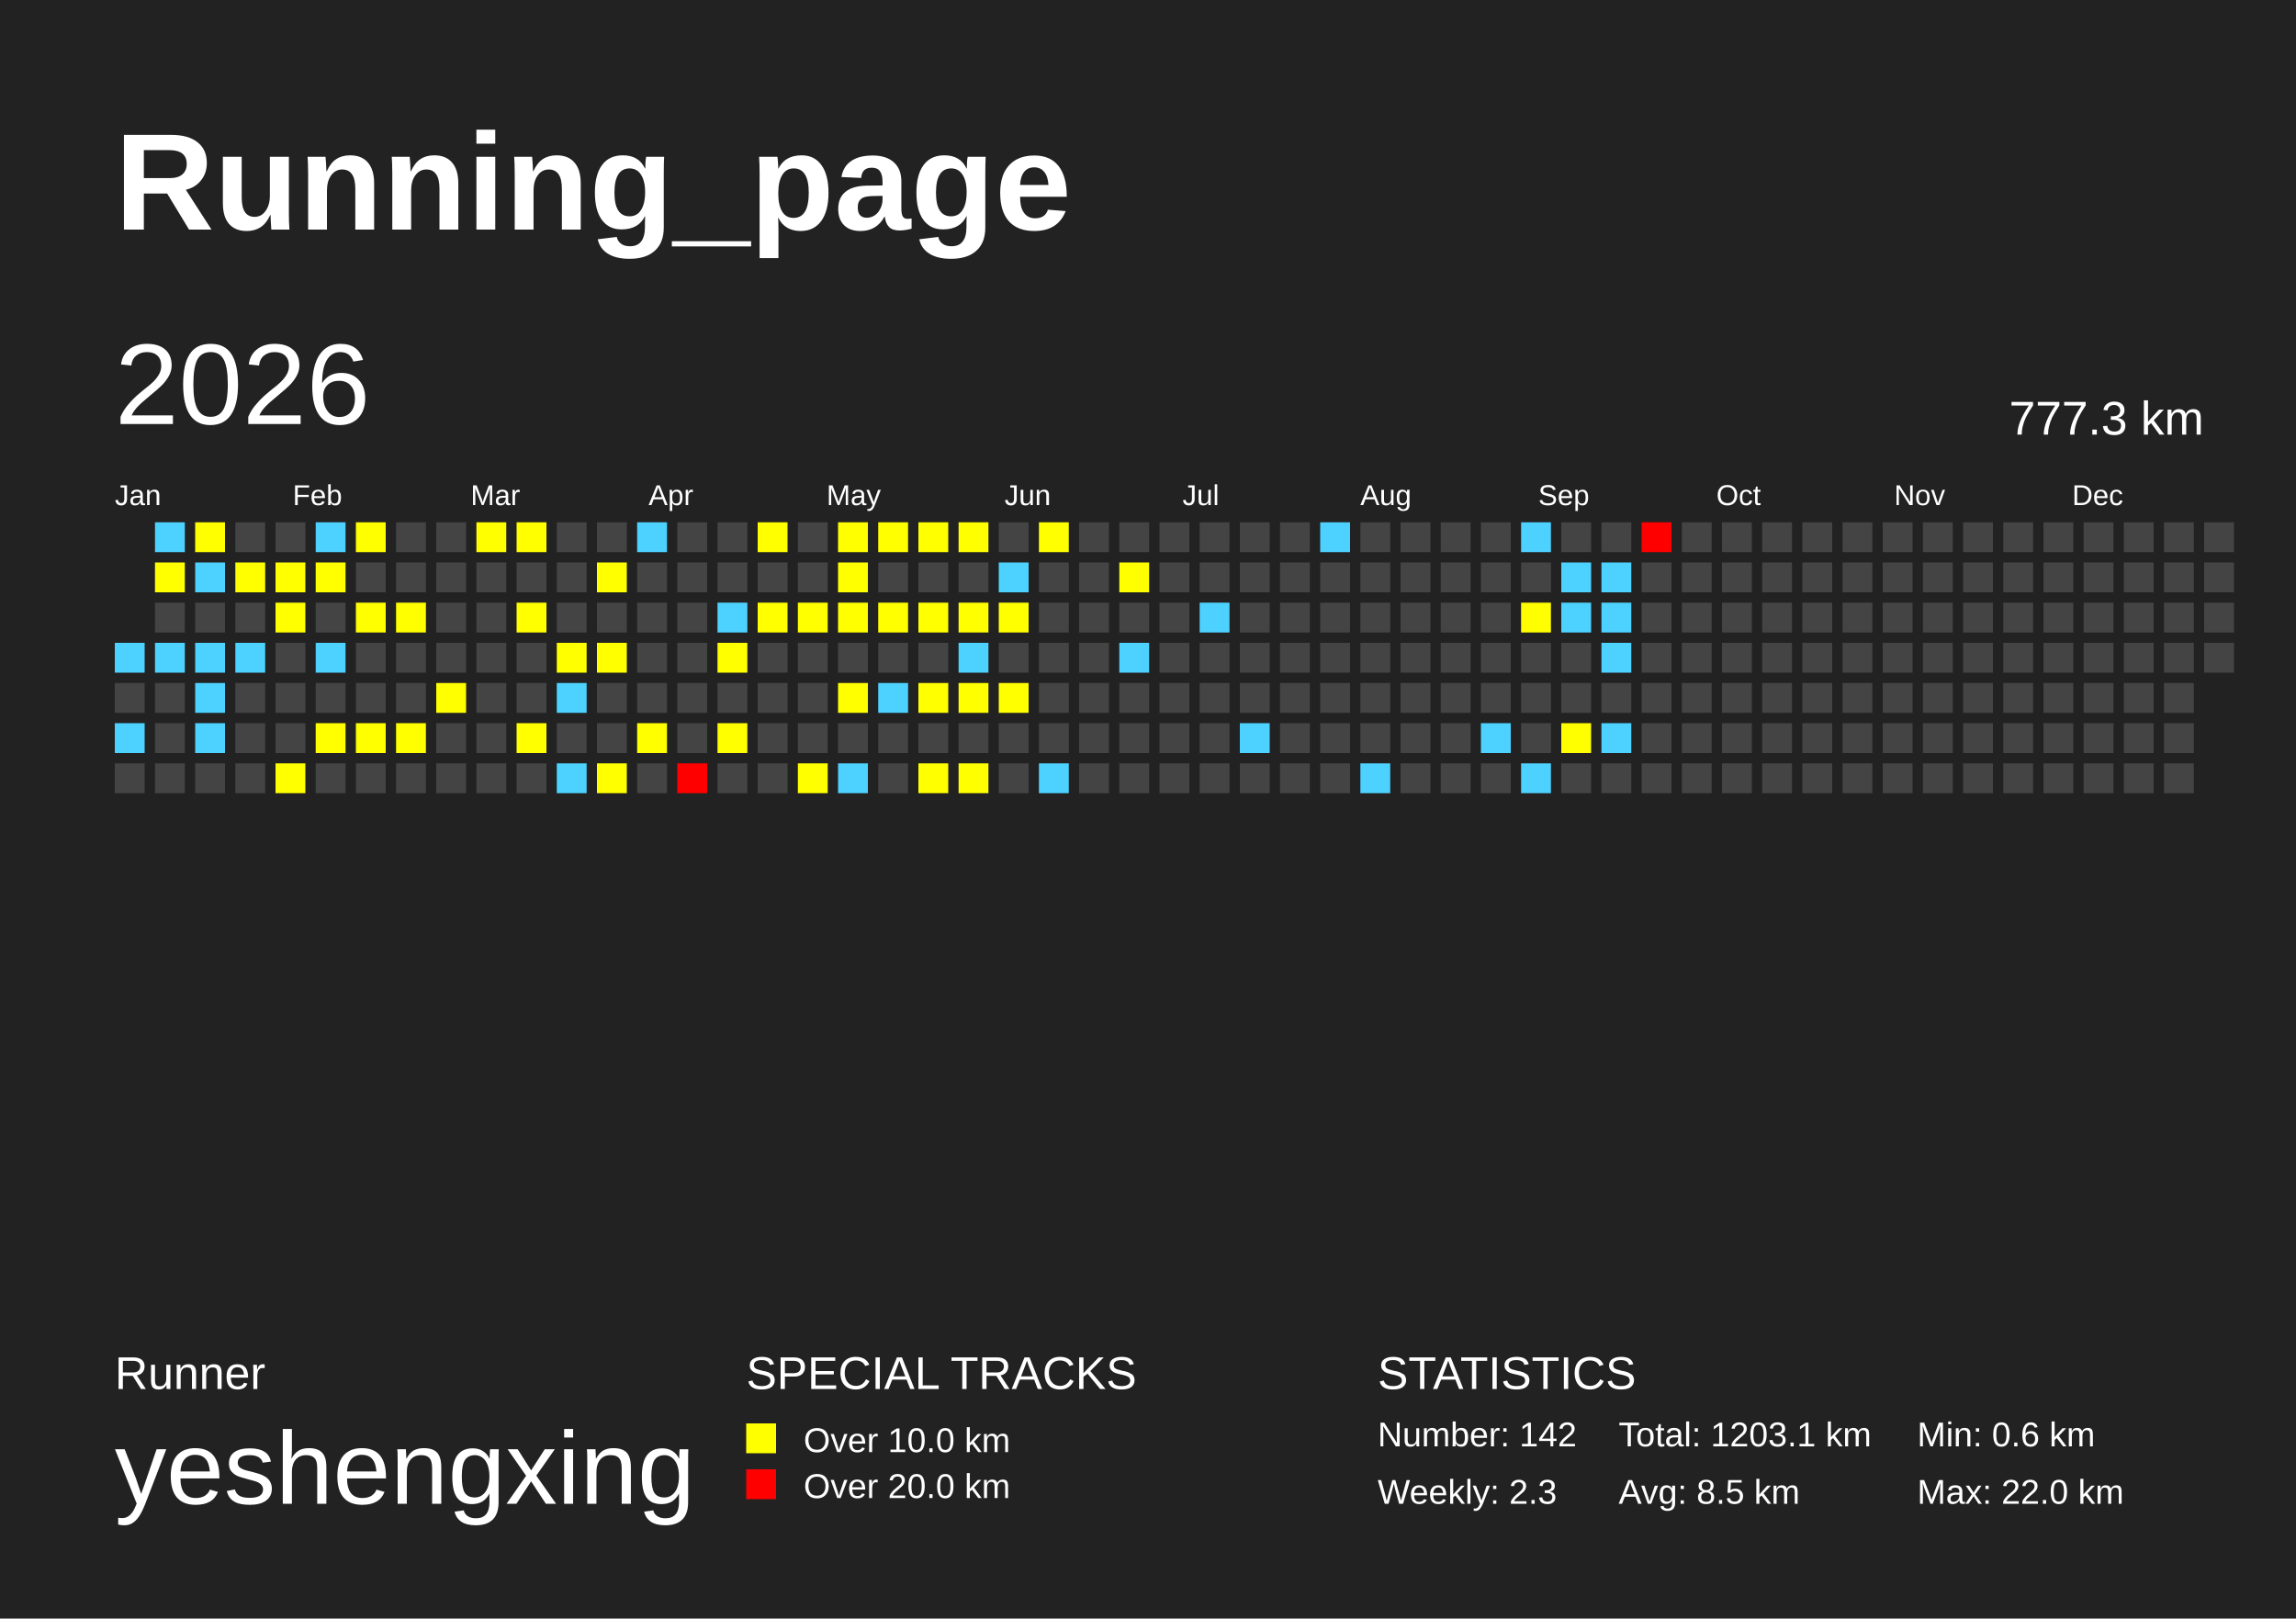
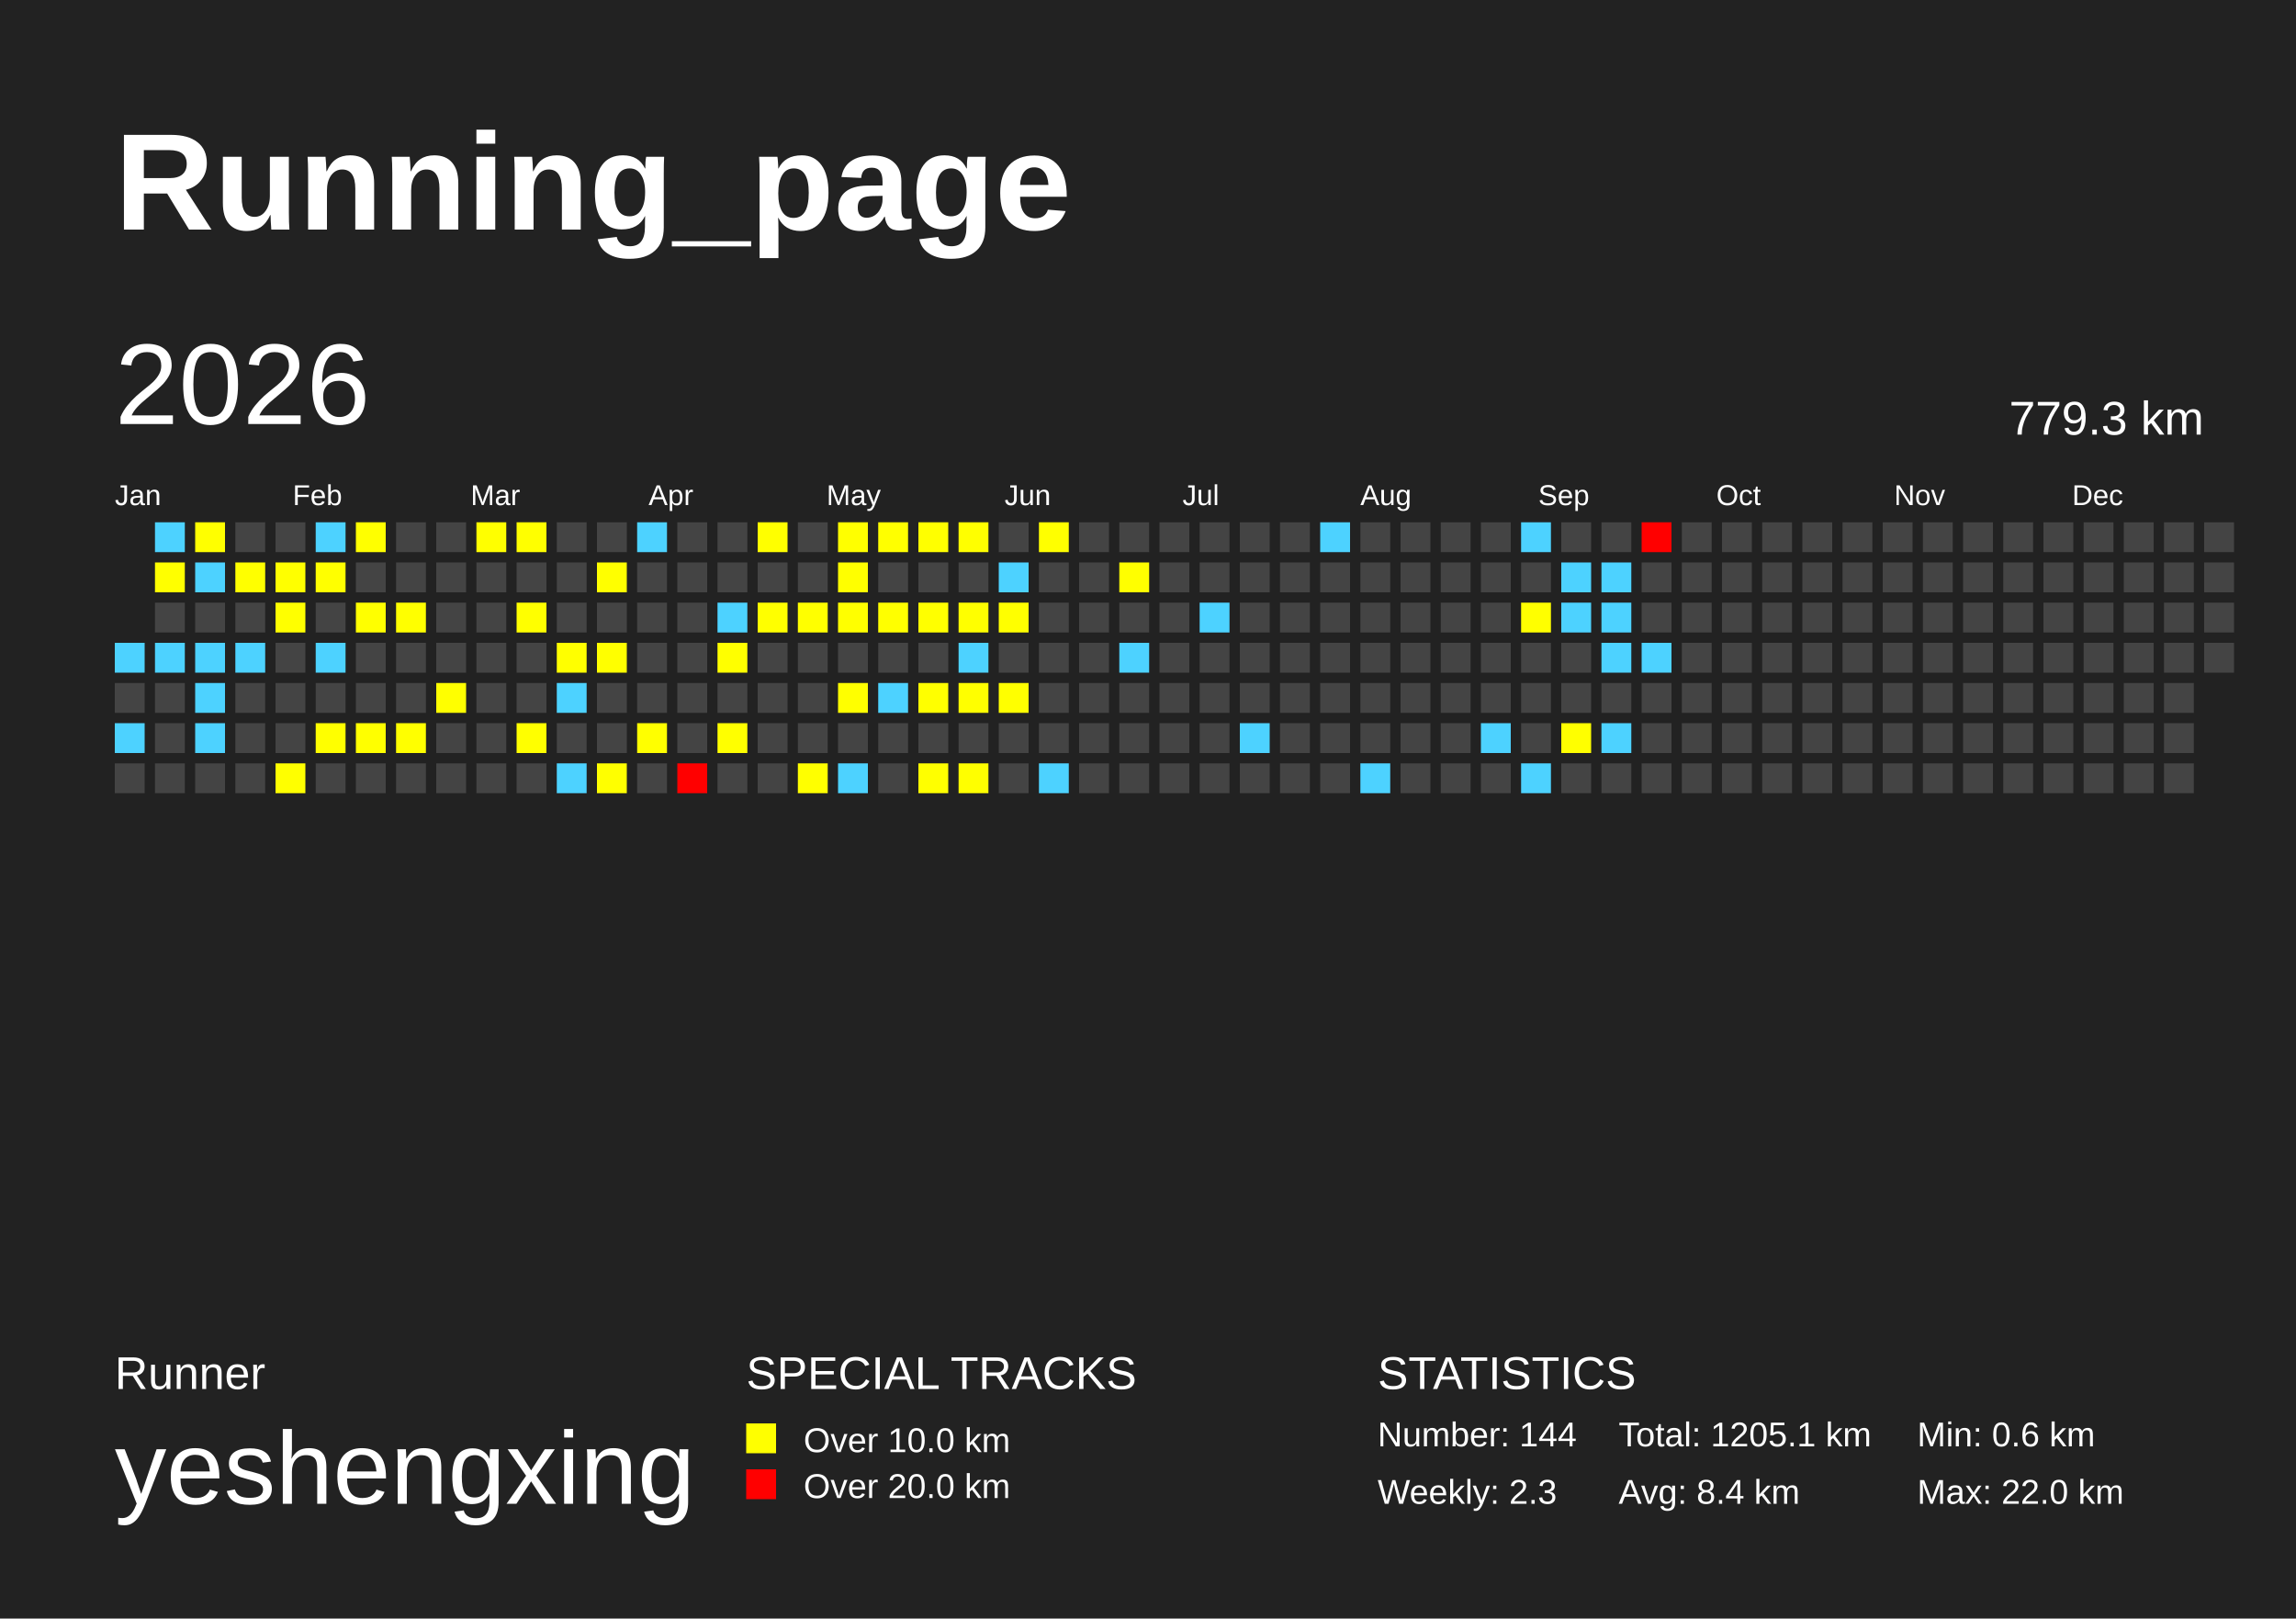
<svg xmlns="http://www.w3.org/2000/svg" baseProfile="full" height="141mm" version="1.1" viewBox="0,0,200,141" width="200mm">
  <defs />
  <rect fill="#222222" height="141" width="200" x="0" y="0" />
  <text fill="#FFFFFF" style="font-size:12px; font-family:Arial; font-weight:bold;" x="10" y="20">Running_page</text>
  <text fill="#FFFFFF" style="font-size:4px; font-family:Arial" x="10" y="121">Runner</text>
  <text fill="#FFFFFF" style="font-size:9px; font-family:Arial" x="10" y="131">yeshengxing</text>
  <text fill="#FFFFFF" style="font-size:4px; font-family:Arial" x="65" y="121">SPECIAL TRACKS</text>
  <rect fill="yellow" height="2.6" width="2.6" x="65" y="124" />
  <text fill="#FFFFFF" style="font-size:3px; font-family:Arial" x="70" y="126.5">Over 10.0 km</text>
  <rect fill="red" height="2.6" width="2.6" x="65" y="128" />
  <text fill="#FFFFFF" style="font-size:3px; font-family:Arial" x="70" y="130.5">Over 20.0 km</text>
  <text fill="#FFFFFF" style="font-size:4px; font-family:Arial" x="120" y="121">STATISTICS</text>
-   <text fill="#FFFFFF" style="font-size:3px; font-family:Arial" x="120" y="126">Number: 142</text>
+   <text fill="#FFFFFF" style="font-size:3px; font-family:Arial" x="120" y="126">Number: 144</text>
  <text fill="#FFFFFF" style="font-size:3px; font-family:Arial" x="120" y="131">Weekly: 2.3</text>
-   <text fill="#FFFFFF" style="font-size:3px; font-family:Arial" x="141" y="126">Total: 1203.1 km</text>
-   <text fill="#FFFFFF" style="font-size:3px; font-family:Arial" x="141" y="131">Avg: 8.5 km</text>
+   <text fill="#FFFFFF" style="font-size:3px; font-family:Arial" x="141" y="126">Total: 1205.1 km</text>
+   <text fill="#FFFFFF" style="font-size:3px; font-family:Arial" x="141" y="131">Avg: 8.4 km</text>
  <text fill="#FFFFFF" style="font-size:3px; font-family:Arial" x="167" y="126">Min: 0.6 km</text>
  <text fill="#FFFFFF" style="font-size:3px; font-family:Arial" x="167" y="131">Max: 22.0 km</text>
  <text dominant-baseline="hanging" fill="#FFFFFF" style="font-size:10.0px; font-family:Arial;" x="10" y="30">2026</text>
-   <text dominant-baseline="hanging" fill="#FFFFFF" style="font-size:4.125px; font-family:Arial;" x="175" y="35">777.3 km</text>
+   <text dominant-baseline="hanging" fill="#FFFFFF" style="font-size:4.125px; font-family:Arial;" x="175" y="35">779.3 km</text>
  <text fill="#FFFFFF" style="font-size:2.5px; font-family:Arial" x="10.0" y="44">Jan</text>
  <text fill="#FFFFFF" style="font-size:2.5px; font-family:Arial" x="25.5" y="44">Feb</text>
  <text fill="#FFFFFF" style="font-size:2.5px; font-family:Arial" x="41.0" y="44">Mar</text>
  <text fill="#FFFFFF" style="font-size:2.5px; font-family:Arial" x="56.5" y="44">Apr</text>
  <text fill="#FFFFFF" style="font-size:2.5px; font-family:Arial" x="72.0" y="44">May</text>
  <text fill="#FFFFFF" style="font-size:2.5px; font-family:Arial" x="87.5" y="44">Jun</text>
  <text fill="#FFFFFF" style="font-size:2.5px; font-family:Arial" x="103.0" y="44">Jul</text>
  <text fill="#FFFFFF" style="font-size:2.5px; font-family:Arial" x="118.5" y="44">Aug</text>
  <text fill="#FFFFFF" style="font-size:2.5px; font-family:Arial" x="134.0" y="44">Sep</text>
  <text fill="#FFFFFF" style="font-size:2.5px; font-family:Arial" x="149.5" y="44">Oct</text>
  <text fill="#FFFFFF" style="font-size:2.5px; font-family:Arial" x="165.0" y="44">Nov</text>
  <text fill="#FFFFFF" style="font-size:2.5px; font-family:Arial" x="180.5" y="44">Dec</text>
  <rect fill="#4dd2ff" height="2.6" width="2.6" x="10.0" y="56.0" />
  <rect fill="#444444" height="2.6" width="2.6" x="10.0" y="59.5" />
  <rect fill="#4dd2ff" height="2.6" width="2.6" x="10.0" y="63.0" />
  <rect fill="#444444" height="2.6" width="2.6" x="10.0" y="66.5" />
  <rect fill="#4dd2ff" height="2.6" width="2.6" x="13.5" y="45.5" />
  <rect fill="yellow" height="2.6" width="2.6" x="13.5" y="49.0" />
  <rect fill="#444444" height="2.6" width="2.6" x="13.5" y="52.5" />
  <rect fill="#4dd2ff" height="2.6" width="2.6" x="13.5" y="56.0" />
  <rect fill="#444444" height="2.6" width="2.6" x="13.5" y="59.5" />
  <rect fill="#444444" height="2.6" width="2.6" x="13.5" y="63.0" />
  <rect fill="#444444" height="2.6" width="2.6" x="13.5" y="66.5" />
  <rect fill="yellow" height="2.6" width="2.6" x="17.0" y="45.5" />
  <rect fill="#4dd2ff" height="2.6" width="2.6" x="17.0" y="49.0" />
  <rect fill="#444444" height="2.6" width="2.6" x="17.0" y="52.5" />
  <rect fill="#4dd2ff" height="2.6" width="2.6" x="17.0" y="56.0" />
  <rect fill="#4dd2ff" height="2.6" width="2.6" x="17.0" y="59.5" />
  <rect fill="#4dd2ff" height="2.6" width="2.6" x="17.0" y="63.0" />
  <rect fill="#444444" height="2.6" width="2.6" x="17.0" y="66.5" />
  <rect fill="#444444" height="2.6" width="2.6" x="20.5" y="45.5" />
  <rect fill="yellow" height="2.6" width="2.6" x="20.5" y="49.0" />
  <rect fill="#444444" height="2.6" width="2.6" x="20.5" y="52.5" />
  <rect fill="#4dd2ff" height="2.6" width="2.6" x="20.5" y="56.0" />
  <rect fill="#444444" height="2.6" width="2.6" x="20.5" y="59.5" />
  <rect fill="#444444" height="2.6" width="2.6" x="20.5" y="63.0" />
  <rect fill="#444444" height="2.6" width="2.6" x="20.5" y="66.5" />
  <rect fill="#444444" height="2.6" width="2.6" x="24.0" y="45.5" />
  <rect fill="yellow" height="2.6" width="2.6" x="24.0" y="49.0" />
  <rect fill="yellow" height="2.6" width="2.6" x="24.0" y="52.5" />
  <rect fill="#444444" height="2.6" width="2.6" x="24.0" y="56.0" />
  <rect fill="#444444" height="2.6" width="2.6" x="24.0" y="59.5" />
  <rect fill="#444444" height="2.6" width="2.6" x="24.0" y="63.0" />
  <rect fill="yellow" height="2.6" width="2.6" x="24.0" y="66.5" />
  <rect fill="#4dd2ff" height="2.6" width="2.6" x="27.5" y="45.5" />
  <rect fill="yellow" height="2.6" width="2.6" x="27.5" y="49.0" />
  <rect fill="#444444" height="2.6" width="2.6" x="27.5" y="52.5" />
  <rect fill="#4dd2ff" height="2.6" width="2.6" x="27.5" y="56.0" />
  <rect fill="#444444" height="2.6" width="2.6" x="27.5" y="59.5" />
  <rect fill="yellow" height="2.6" width="2.6" x="27.5" y="63.0" />
  <rect fill="#444444" height="2.6" width="2.6" x="27.5" y="66.5" />
  <rect fill="yellow" height="2.6" width="2.6" x="31.0" y="45.5" />
  <rect fill="#444444" height="2.6" width="2.6" x="31.0" y="49.0" />
  <rect fill="yellow" height="2.6" width="2.6" x="31.0" y="52.5" />
  <rect fill="#444444" height="2.6" width="2.6" x="31.0" y="56.0" />
  <rect fill="#444444" height="2.6" width="2.6" x="31.0" y="59.5" />
  <rect fill="yellow" height="2.6" width="2.6" x="31.0" y="63.0" />
  <rect fill="#444444" height="2.6" width="2.6" x="31.0" y="66.5" />
  <rect fill="#444444" height="2.6" width="2.6" x="34.5" y="45.5" />
  <rect fill="#444444" height="2.6" width="2.6" x="34.5" y="49.0" />
  <rect fill="yellow" height="2.6" width="2.6" x="34.5" y="52.5" />
  <rect fill="#444444" height="2.6" width="2.6" x="34.5" y="56.0" />
  <rect fill="#444444" height="2.6" width="2.6" x="34.5" y="59.5" />
  <rect fill="yellow" height="2.6" width="2.6" x="34.5" y="63.0" />
  <rect fill="#444444" height="2.6" width="2.6" x="34.5" y="66.5" />
  <rect fill="#444444" height="2.6" width="2.6" x="38.0" y="45.5" />
  <rect fill="#444444" height="2.6" width="2.6" x="38.0" y="49.0" />
  <rect fill="#444444" height="2.6" width="2.6" x="38.0" y="52.5" />
  <rect fill="#444444" height="2.6" width="2.6" x="38.0" y="56.0" />
  <rect fill="yellow" height="2.6" width="2.6" x="38.0" y="59.5" />
  <rect fill="#444444" height="2.6" width="2.6" x="38.0" y="63.0" />
  <rect fill="#444444" height="2.6" width="2.6" x="38.0" y="66.5" />
  <rect fill="yellow" height="2.6" width="2.6" x="41.5" y="45.5" />
  <rect fill="#444444" height="2.6" width="2.6" x="41.5" y="49.0" />
  <rect fill="#444444" height="2.6" width="2.6" x="41.5" y="52.5" />
  <rect fill="#444444" height="2.6" width="2.6" x="41.5" y="56.0" />
  <rect fill="#444444" height="2.6" width="2.6" x="41.5" y="59.5" />
  <rect fill="#444444" height="2.6" width="2.6" x="41.5" y="63.0" />
  <rect fill="#444444" height="2.6" width="2.6" x="41.5" y="66.5" />
  <rect fill="yellow" height="2.6" width="2.6" x="45.0" y="45.5" />
  <rect fill="#444444" height="2.6" width="2.6" x="45.0" y="49.0" />
  <rect fill="yellow" height="2.6" width="2.6" x="45.0" y="52.5" />
  <rect fill="#444444" height="2.6" width="2.6" x="45.0" y="56.0" />
  <rect fill="#444444" height="2.6" width="2.6" x="45.0" y="59.5" />
  <rect fill="yellow" height="2.6" width="2.6" x="45.0" y="63.0" />
  <rect fill="#444444" height="2.6" width="2.6" x="45.0" y="66.5" />
  <rect fill="#444444" height="2.6" width="2.6" x="48.5" y="45.5" />
  <rect fill="#444444" height="2.6" width="2.6" x="48.5" y="49.0" />
  <rect fill="#444444" height="2.6" width="2.6" x="48.5" y="52.5" />
  <rect fill="yellow" height="2.6" width="2.6" x="48.5" y="56.0" />
  <rect fill="#4dd2ff" height="2.6" width="2.6" x="48.5" y="59.5" />
  <rect fill="#444444" height="2.6" width="2.6" x="48.5" y="63.0" />
  <rect fill="#4dd2ff" height="2.6" width="2.6" x="48.5" y="66.5" />
  <rect fill="#444444" height="2.6" width="2.6" x="52.0" y="45.5" />
  <rect fill="yellow" height="2.6" width="2.6" x="52.0" y="49.0" />
  <rect fill="#444444" height="2.6" width="2.6" x="52.0" y="52.5" />
  <rect fill="yellow" height="2.6" width="2.6" x="52.0" y="56.0" />
  <rect fill="#444444" height="2.6" width="2.6" x="52.0" y="59.5" />
  <rect fill="#444444" height="2.6" width="2.6" x="52.0" y="63.0" />
  <rect fill="yellow" height="2.6" width="2.6" x="52.0" y="66.5" />
  <rect fill="#4dd2ff" height="2.6" width="2.6" x="55.5" y="45.5" />
  <rect fill="#444444" height="2.6" width="2.6" x="55.5" y="49.0" />
  <rect fill="#444444" height="2.6" width="2.6" x="55.5" y="52.5" />
  <rect fill="#444444" height="2.6" width="2.6" x="55.5" y="56.0" />
  <rect fill="#444444" height="2.6" width="2.6" x="55.5" y="59.5" />
  <rect fill="yellow" height="2.6" width="2.6" x="55.5" y="63.0" />
  <rect fill="#444444" height="2.6" width="2.6" x="55.5" y="66.5" />
  <rect fill="#444444" height="2.6" width="2.6" x="59.0" y="45.5" />
  <rect fill="#444444" height="2.6" width="2.6" x="59.0" y="49.0" />
  <rect fill="#444444" height="2.6" width="2.6" x="59.0" y="52.5" />
  <rect fill="#444444" height="2.6" width="2.6" x="59.0" y="56.0" />
  <rect fill="#444444" height="2.6" width="2.6" x="59.0" y="59.5" />
  <rect fill="#444444" height="2.6" width="2.6" x="59.0" y="63.0" />
  <rect fill="red" height="2.6" width="2.6" x="59.0" y="66.5" />
  <rect fill="#444444" height="2.6" width="2.6" x="62.5" y="45.5" />
  <rect fill="#444444" height="2.6" width="2.6" x="62.5" y="49.0" />
  <rect fill="#4dd2ff" height="2.6" width="2.6" x="62.5" y="52.5" />
  <rect fill="yellow" height="2.6" width="2.6" x="62.5" y="56.0" />
  <rect fill="#444444" height="2.6" width="2.6" x="62.5" y="59.5" />
  <rect fill="yellow" height="2.6" width="2.6" x="62.5" y="63.0" />
  <rect fill="#444444" height="2.6" width="2.6" x="62.5" y="66.5" />
  <rect fill="yellow" height="2.6" width="2.6" x="66.0" y="45.5" />
  <rect fill="#444444" height="2.6" width="2.6" x="66.0" y="49.0" />
  <rect fill="yellow" height="2.6" width="2.6" x="66.0" y="52.5" />
  <rect fill="#444444" height="2.6" width="2.6" x="66.0" y="56.0" />
  <rect fill="#444444" height="2.6" width="2.6" x="66.0" y="59.5" />
  <rect fill="#444444" height="2.6" width="2.6" x="66.0" y="63.0" />
  <rect fill="#444444" height="2.6" width="2.6" x="66.0" y="66.5" />
  <rect fill="#444444" height="2.6" width="2.6" x="69.5" y="45.5" />
  <rect fill="#444444" height="2.6" width="2.6" x="69.5" y="49.0" />
  <rect fill="yellow" height="2.6" width="2.6" x="69.5" y="52.5" />
  <rect fill="#444444" height="2.6" width="2.6" x="69.5" y="56.0" />
  <rect fill="#444444" height="2.6" width="2.6" x="69.5" y="59.5" />
  <rect fill="#444444" height="2.6" width="2.6" x="69.5" y="63.0" />
  <rect fill="yellow" height="2.6" width="2.6" x="69.5" y="66.5" />
  <rect fill="yellow" height="2.6" width="2.6" x="73.0" y="45.5" />
  <rect fill="yellow" height="2.6" width="2.6" x="73.0" y="49.0" />
  <rect fill="yellow" height="2.6" width="2.6" x="73.0" y="52.5" />
  <rect fill="#444444" height="2.6" width="2.6" x="73.0" y="56.0" />
  <rect fill="yellow" height="2.6" width="2.6" x="73.0" y="59.5" />
  <rect fill="#444444" height="2.6" width="2.6" x="73.0" y="63.0" />
  <rect fill="#4dd2ff" height="2.6" width="2.6" x="73.0" y="66.5" />
  <rect fill="yellow" height="2.6" width="2.6" x="76.5" y="45.5" />
  <rect fill="#444444" height="2.6" width="2.6" x="76.5" y="49.0" />
  <rect fill="yellow" height="2.6" width="2.6" x="76.5" y="52.5" />
  <rect fill="#444444" height="2.6" width="2.6" x="76.5" y="56.0" />
  <rect fill="#4dd2ff" height="2.6" width="2.6" x="76.5" y="59.5" />
  <rect fill="#444444" height="2.6" width="2.6" x="76.5" y="63.0" />
  <rect fill="#444444" height="2.6" width="2.6" x="76.5" y="66.5" />
  <rect fill="yellow" height="2.6" width="2.6" x="80.0" y="45.5" />
  <rect fill="#444444" height="2.6" width="2.6" x="80.0" y="49.0" />
  <rect fill="yellow" height="2.6" width="2.6" x="80.0" y="52.5" />
  <rect fill="#444444" height="2.6" width="2.6" x="80.0" y="56.0" />
  <rect fill="yellow" height="2.6" width="2.6" x="80.0" y="59.5" />
  <rect fill="#444444" height="2.6" width="2.6" x="80.0" y="63.0" />
  <rect fill="yellow" height="2.6" width="2.6" x="80.0" y="66.5" />
  <rect fill="yellow" height="2.6" width="2.6" x="83.5" y="45.5" />
  <rect fill="#444444" height="2.6" width="2.6" x="83.5" y="49.0" />
  <rect fill="yellow" height="2.6" width="2.6" x="83.5" y="52.5" />
  <rect fill="#4dd2ff" height="2.6" width="2.6" x="83.5" y="56.0" />
  <rect fill="yellow" height="2.6" width="2.6" x="83.5" y="59.5" />
  <rect fill="#444444" height="2.6" width="2.6" x="83.5" y="63.0" />
  <rect fill="yellow" height="2.6" width="2.6" x="83.5" y="66.5" />
  <rect fill="#444444" height="2.6" width="2.6" x="87.0" y="45.5" />
  <rect fill="#4dd2ff" height="2.6" width="2.6" x="87.0" y="49.0" />
  <rect fill="yellow" height="2.6" width="2.6" x="87.0" y="52.5" />
  <rect fill="#444444" height="2.6" width="2.6" x="87.0" y="56.0" />
  <rect fill="yellow" height="2.6" width="2.6" x="87.0" y="59.5" />
  <rect fill="#444444" height="2.6" width="2.6" x="87.0" y="63.0" />
  <rect fill="#444444" height="2.6" width="2.6" x="87.0" y="66.5" />
  <rect fill="yellow" height="2.6" width="2.6" x="90.5" y="45.5" />
  <rect fill="#444444" height="2.6" width="2.6" x="90.5" y="49.0" />
  <rect fill="#444444" height="2.6" width="2.6" x="90.5" y="52.5" />
  <rect fill="#444444" height="2.6" width="2.6" x="90.5" y="56.0" />
  <rect fill="#444444" height="2.6" width="2.6" x="90.5" y="59.5" />
  <rect fill="#444444" height="2.6" width="2.6" x="90.5" y="63.0" />
  <rect fill="#4dd2ff" height="2.6" width="2.6" x="90.5" y="66.5" />
  <rect fill="#444444" height="2.6" width="2.6" x="94.0" y="45.5" />
  <rect fill="#444444" height="2.6" width="2.6" x="94.0" y="49.0" />
  <rect fill="#444444" height="2.6" width="2.6" x="94.0" y="52.5" />
  <rect fill="#444444" height="2.6" width="2.6" x="94.0" y="56.0" />
  <rect fill="#444444" height="2.6" width="2.6" x="94.0" y="59.5" />
  <rect fill="#444444" height="2.6" width="2.6" x="94.0" y="63.0" />
  <rect fill="#444444" height="2.6" width="2.6" x="94.0" y="66.5" />
  <rect fill="#444444" height="2.6" width="2.6" x="97.5" y="45.5" />
  <rect fill="yellow" height="2.6" width="2.6" x="97.5" y="49.0" />
  <rect fill="#444444" height="2.6" width="2.6" x="97.5" y="52.5" />
  <rect fill="#4dd2ff" height="2.6" width="2.6" x="97.5" y="56.0" />
  <rect fill="#444444" height="2.6" width="2.6" x="97.5" y="59.5" />
  <rect fill="#444444" height="2.6" width="2.6" x="97.5" y="63.0" />
  <rect fill="#444444" height="2.6" width="2.6" x="97.5" y="66.5" />
  <rect fill="#444444" height="2.6" width="2.6" x="101.0" y="45.5" />
  <rect fill="#444444" height="2.6" width="2.6" x="101.0" y="49.0" />
  <rect fill="#444444" height="2.6" width="2.6" x="101.0" y="52.5" />
  <rect fill="#444444" height="2.6" width="2.6" x="101.0" y="56.0" />
  <rect fill="#444444" height="2.6" width="2.6" x="101.0" y="59.5" />
  <rect fill="#444444" height="2.6" width="2.6" x="101.0" y="63.0" />
  <rect fill="#444444" height="2.6" width="2.6" x="101.0" y="66.5" />
  <rect fill="#444444" height="2.6" width="2.6" x="104.5" y="45.5" />
  <rect fill="#444444" height="2.6" width="2.6" x="104.5" y="49.0" />
  <rect fill="#4dd2ff" height="2.6" width="2.6" x="104.5" y="52.5" />
  <rect fill="#444444" height="2.6" width="2.6" x="104.5" y="56.0" />
  <rect fill="#444444" height="2.6" width="2.6" x="104.5" y="59.5" />
  <rect fill="#444444" height="2.6" width="2.6" x="104.5" y="63.0" />
  <rect fill="#444444" height="2.6" width="2.6" x="104.5" y="66.5" />
  <rect fill="#444444" height="2.6" width="2.6" x="108.0" y="45.5" />
  <rect fill="#444444" height="2.6" width="2.6" x="108.0" y="49.0" />
  <rect fill="#444444" height="2.6" width="2.6" x="108.0" y="52.5" />
  <rect fill="#444444" height="2.6" width="2.6" x="108.0" y="56.0" />
  <rect fill="#444444" height="2.6" width="2.6" x="108.0" y="59.5" />
  <rect fill="#4dd2ff" height="2.6" width="2.6" x="108.0" y="63.0" />
  <rect fill="#444444" height="2.6" width="2.6" x="108.0" y="66.5" />
  <rect fill="#444444" height="2.6" width="2.6" x="111.5" y="45.5" />
  <rect fill="#444444" height="2.6" width="2.6" x="111.5" y="49.0" />
  <rect fill="#444444" height="2.6" width="2.6" x="111.5" y="52.5" />
  <rect fill="#444444" height="2.6" width="2.6" x="111.5" y="56.0" />
  <rect fill="#444444" height="2.6" width="2.6" x="111.5" y="59.5" />
  <rect fill="#444444" height="2.6" width="2.6" x="111.5" y="63.0" />
  <rect fill="#444444" height="2.6" width="2.6" x="111.5" y="66.5" />
  <rect fill="#4dd2ff" height="2.6" width="2.6" x="115.0" y="45.5" />
  <rect fill="#444444" height="2.6" width="2.6" x="115.0" y="49.0" />
  <rect fill="#444444" height="2.6" width="2.6" x="115.0" y="52.5" />
  <rect fill="#444444" height="2.6" width="2.6" x="115.0" y="56.0" />
  <rect fill="#444444" height="2.6" width="2.6" x="115.0" y="59.5" />
  <rect fill="#444444" height="2.6" width="2.6" x="115.0" y="63.0" />
  <rect fill="#444444" height="2.6" width="2.6" x="115.0" y="66.5" />
  <rect fill="#444444" height="2.6" width="2.6" x="118.5" y="45.5" />
  <rect fill="#444444" height="2.6" width="2.6" x="118.5" y="49.0" />
  <rect fill="#444444" height="2.6" width="2.6" x="118.5" y="52.5" />
  <rect fill="#444444" height="2.6" width="2.6" x="118.5" y="56.0" />
  <rect fill="#444444" height="2.6" width="2.6" x="118.5" y="59.5" />
  <rect fill="#444444" height="2.6" width="2.6" x="118.5" y="63.0" />
  <rect fill="#4dd2ff" height="2.6" width="2.6" x="118.5" y="66.5" />
  <rect fill="#444444" height="2.6" width="2.6" x="122.0" y="45.5" />
  <rect fill="#444444" height="2.6" width="2.6" x="122.0" y="49.0" />
  <rect fill="#444444" height="2.6" width="2.6" x="122.0" y="52.5" />
  <rect fill="#444444" height="2.6" width="2.6" x="122.0" y="56.0" />
  <rect fill="#444444" height="2.6" width="2.6" x="122.0" y="59.5" />
  <rect fill="#444444" height="2.6" width="2.6" x="122.0" y="63.0" />
  <rect fill="#444444" height="2.6" width="2.6" x="122.0" y="66.5" />
  <rect fill="#444444" height="2.6" width="2.6" x="125.5" y="45.5" />
  <rect fill="#444444" height="2.6" width="2.6" x="125.5" y="49.0" />
  <rect fill="#444444" height="2.6" width="2.6" x="125.5" y="52.5" />
  <rect fill="#444444" height="2.6" width="2.6" x="125.5" y="56.0" />
  <rect fill="#444444" height="2.6" width="2.6" x="125.5" y="59.5" />
  <rect fill="#444444" height="2.6" width="2.6" x="125.5" y="63.0" />
  <rect fill="#444444" height="2.6" width="2.6" x="125.5" y="66.5" />
  <rect fill="#444444" height="2.6" width="2.6" x="129.0" y="45.5" />
  <rect fill="#444444" height="2.6" width="2.6" x="129.0" y="49.0" />
  <rect fill="#444444" height="2.6" width="2.6" x="129.0" y="52.5" />
  <rect fill="#444444" height="2.6" width="2.6" x="129.0" y="56.0" />
  <rect fill="#444444" height="2.6" width="2.6" x="129.0" y="59.5" />
  <rect fill="#4dd2ff" height="2.6" width="2.6" x="129.0" y="63.0" />
  <rect fill="#444444" height="2.6" width="2.6" x="129.0" y="66.5" />
  <rect fill="#4dd2ff" height="2.6" width="2.6" x="132.5" y="45.5" />
  <rect fill="#444444" height="2.6" width="2.6" x="132.5" y="49.0" />
  <rect fill="yellow" height="2.6" width="2.6" x="132.5" y="52.5" />
  <rect fill="#444444" height="2.6" width="2.6" x="132.5" y="56.0" />
  <rect fill="#444444" height="2.6" width="2.6" x="132.5" y="59.5" />
  <rect fill="#444444" height="2.6" width="2.6" x="132.5" y="63.0" />
  <rect fill="#4dd2ff" height="2.6" width="2.6" x="132.5" y="66.5" />
  <rect fill="#444444" height="2.6" width="2.6" x="136.0" y="45.5" />
  <rect fill="#4dd2ff" height="2.6" width="2.6" x="136.0" y="49.0" />
  <rect fill="#4dd2ff" height="2.6" width="2.6" x="136.0" y="52.5" />
  <rect fill="#444444" height="2.6" width="2.6" x="136.0" y="56.0" />
  <rect fill="#444444" height="2.6" width="2.6" x="136.0" y="59.5" />
  <rect fill="yellow" height="2.6" width="2.6" x="136.0" y="63.0" />
  <rect fill="#444444" height="2.6" width="2.6" x="136.0" y="66.5" />
  <rect fill="#444444" height="2.6" width="2.6" x="139.5" y="45.5" />
  <rect fill="#4dd2ff" height="2.6" width="2.6" x="139.5" y="49.0" />
  <rect fill="#4dd2ff" height="2.6" width="2.6" x="139.5" y="52.5" />
  <rect fill="#4dd2ff" height="2.6" width="2.6" x="139.5" y="56.0" />
  <rect fill="#444444" height="2.6" width="2.6" x="139.5" y="59.5" />
  <rect fill="#4dd2ff" height="2.6" width="2.6" x="139.5" y="63.0" />
  <rect fill="#444444" height="2.6" width="2.6" x="139.5" y="66.5" />
  <rect fill="red" height="2.6" width="2.6" x="143.0" y="45.5" />
  <rect fill="#444444" height="2.6" width="2.6" x="143.0" y="49.0" />
  <rect fill="#444444" height="2.6" width="2.6" x="143.0" y="52.5" />
-   <rect fill="#444444" height="2.6" width="2.6" x="143.0" y="56.0" />
+   <rect fill="#4dd2ff" height="2.6" width="2.6" x="143.0" y="56.0" />
  <rect fill="#444444" height="2.6" width="2.6" x="143.0" y="59.5" />
  <rect fill="#444444" height="2.6" width="2.6" x="143.0" y="63.0" />
  <rect fill="#444444" height="2.6" width="2.6" x="143.0" y="66.5" />
  <rect fill="#444444" height="2.6" width="2.6" x="146.5" y="45.5" />
  <rect fill="#444444" height="2.6" width="2.6" x="146.5" y="49.0" />
  <rect fill="#444444" height="2.6" width="2.6" x="146.5" y="52.5" />
  <rect fill="#444444" height="2.6" width="2.6" x="146.5" y="56.0" />
  <rect fill="#444444" height="2.6" width="2.6" x="146.5" y="59.5" />
  <rect fill="#444444" height="2.6" width="2.6" x="146.5" y="63.0" />
  <rect fill="#444444" height="2.6" width="2.6" x="146.5" y="66.5" />
  <rect fill="#444444" height="2.6" width="2.6" x="150.0" y="45.5" />
  <rect fill="#444444" height="2.6" width="2.6" x="150.0" y="49.0" />
  <rect fill="#444444" height="2.6" width="2.6" x="150.0" y="52.5" />
  <rect fill="#444444" height="2.6" width="2.6" x="150.0" y="56.0" />
  <rect fill="#444444" height="2.6" width="2.6" x="150.0" y="59.5" />
  <rect fill="#444444" height="2.6" width="2.6" x="150.0" y="63.0" />
  <rect fill="#444444" height="2.6" width="2.6" x="150.0" y="66.5" />
  <rect fill="#444444" height="2.6" width="2.6" x="153.5" y="45.5" />
  <rect fill="#444444" height="2.6" width="2.6" x="153.5" y="49.0" />
  <rect fill="#444444" height="2.6" width="2.6" x="153.5" y="52.5" />
  <rect fill="#444444" height="2.6" width="2.6" x="153.5" y="56.0" />
  <rect fill="#444444" height="2.6" width="2.6" x="153.5" y="59.5" />
  <rect fill="#444444" height="2.6" width="2.6" x="153.5" y="63.0" />
  <rect fill="#444444" height="2.6" width="2.6" x="153.5" y="66.5" />
  <rect fill="#444444" height="2.6" width="2.6" x="157.0" y="45.5" />
  <rect fill="#444444" height="2.6" width="2.6" x="157.0" y="49.0" />
  <rect fill="#444444" height="2.6" width="2.6" x="157.0" y="52.5" />
  <rect fill="#444444" height="2.6" width="2.6" x="157.0" y="56.0" />
  <rect fill="#444444" height="2.6" width="2.6" x="157.0" y="59.5" />
  <rect fill="#444444" height="2.6" width="2.6" x="157.0" y="63.0" />
  <rect fill="#444444" height="2.6" width="2.6" x="157.0" y="66.5" />
  <rect fill="#444444" height="2.6" width="2.6" x="160.5" y="45.5" />
  <rect fill="#444444" height="2.6" width="2.6" x="160.5" y="49.0" />
  <rect fill="#444444" height="2.6" width="2.6" x="160.5" y="52.5" />
  <rect fill="#444444" height="2.6" width="2.6" x="160.5" y="56.0" />
  <rect fill="#444444" height="2.6" width="2.6" x="160.5" y="59.5" />
  <rect fill="#444444" height="2.6" width="2.6" x="160.5" y="63.0" />
  <rect fill="#444444" height="2.6" width="2.6" x="160.5" y="66.5" />
  <rect fill="#444444" height="2.6" width="2.6" x="164.0" y="45.5" />
  <rect fill="#444444" height="2.6" width="2.6" x="164.0" y="49.0" />
  <rect fill="#444444" height="2.6" width="2.6" x="164.0" y="52.5" />
  <rect fill="#444444" height="2.6" width="2.6" x="164.0" y="56.0" />
  <rect fill="#444444" height="2.6" width="2.6" x="164.0" y="59.5" />
  <rect fill="#444444" height="2.6" width="2.6" x="164.0" y="63.0" />
  <rect fill="#444444" height="2.6" width="2.6" x="164.0" y="66.5" />
  <rect fill="#444444" height="2.6" width="2.6" x="167.5" y="45.5" />
  <rect fill="#444444" height="2.6" width="2.6" x="167.5" y="49.0" />
  <rect fill="#444444" height="2.6" width="2.6" x="167.5" y="52.5" />
  <rect fill="#444444" height="2.6" width="2.6" x="167.5" y="56.0" />
  <rect fill="#444444" height="2.6" width="2.6" x="167.5" y="59.5" />
  <rect fill="#444444" height="2.6" width="2.6" x="167.5" y="63.0" />
  <rect fill="#444444" height="2.6" width="2.6" x="167.5" y="66.5" />
  <rect fill="#444444" height="2.6" width="2.6" x="171.0" y="45.5" />
  <rect fill="#444444" height="2.6" width="2.6" x="171.0" y="49.0" />
  <rect fill="#444444" height="2.6" width="2.6" x="171.0" y="52.5" />
  <rect fill="#444444" height="2.6" width="2.6" x="171.0" y="56.0" />
  <rect fill="#444444" height="2.6" width="2.6" x="171.0" y="59.5" />
  <rect fill="#444444" height="2.6" width="2.6" x="171.0" y="63.0" />
  <rect fill="#444444" height="2.6" width="2.6" x="171.0" y="66.5" />
  <rect fill="#444444" height="2.6" width="2.6" x="174.5" y="45.5" />
  <rect fill="#444444" height="2.6" width="2.6" x="174.5" y="49.0" />
  <rect fill="#444444" height="2.6" width="2.6" x="174.5" y="52.5" />
  <rect fill="#444444" height="2.6" width="2.6" x="174.5" y="56.0" />
  <rect fill="#444444" height="2.6" width="2.6" x="174.5" y="59.5" />
  <rect fill="#444444" height="2.6" width="2.6" x="174.5" y="63.0" />
  <rect fill="#444444" height="2.6" width="2.6" x="174.5" y="66.5" />
  <rect fill="#444444" height="2.6" width="2.6" x="178.0" y="45.5" />
  <rect fill="#444444" height="2.6" width="2.6" x="178.0" y="49.0" />
  <rect fill="#444444" height="2.6" width="2.6" x="178.0" y="52.5" />
  <rect fill="#444444" height="2.6" width="2.6" x="178.0" y="56.0" />
  <rect fill="#444444" height="2.6" width="2.6" x="178.0" y="59.5" />
  <rect fill="#444444" height="2.6" width="2.6" x="178.0" y="63.0" />
  <rect fill="#444444" height="2.6" width="2.6" x="178.0" y="66.5" />
  <rect fill="#444444" height="2.6" width="2.6" x="181.5" y="45.5" />
  <rect fill="#444444" height="2.6" width="2.6" x="181.5" y="49.0" />
  <rect fill="#444444" height="2.6" width="2.6" x="181.5" y="52.5" />
  <rect fill="#444444" height="2.6" width="2.6" x="181.5" y="56.0" />
  <rect fill="#444444" height="2.6" width="2.6" x="181.5" y="59.5" />
  <rect fill="#444444" height="2.6" width="2.6" x="181.5" y="63.0" />
  <rect fill="#444444" height="2.6" width="2.6" x="181.5" y="66.5" />
  <rect fill="#444444" height="2.6" width="2.6" x="185.0" y="45.5" />
  <rect fill="#444444" height="2.6" width="2.6" x="185.0" y="49.0" />
  <rect fill="#444444" height="2.6" width="2.6" x="185.0" y="52.5" />
  <rect fill="#444444" height="2.6" width="2.6" x="185.0" y="56.0" />
  <rect fill="#444444" height="2.6" width="2.6" x="185.0" y="59.5" />
  <rect fill="#444444" height="2.6" width="2.6" x="185.0" y="63.0" />
  <rect fill="#444444" height="2.6" width="2.6" x="185.0" y="66.5" />
  <rect fill="#444444" height="2.6" width="2.6" x="188.5" y="45.5" />
  <rect fill="#444444" height="2.6" width="2.6" x="188.5" y="49.0" />
  <rect fill="#444444" height="2.6" width="2.6" x="188.5" y="52.5" />
  <rect fill="#444444" height="2.6" width="2.6" x="188.5" y="56.0" />
  <rect fill="#444444" height="2.6" width="2.6" x="188.5" y="59.5" />
  <rect fill="#444444" height="2.6" width="2.6" x="188.5" y="63.0" />
  <rect fill="#444444" height="2.6" width="2.6" x="188.5" y="66.5" />
  <rect fill="#444444" height="2.6" width="2.6" x="192.0" y="45.5" />
  <rect fill="#444444" height="2.6" width="2.6" x="192.0" y="49.0" />
  <rect fill="#444444" height="2.6" width="2.6" x="192.0" y="52.5" />
  <rect fill="#444444" height="2.6" width="2.6" x="192.0" y="56.0" />
</svg>
